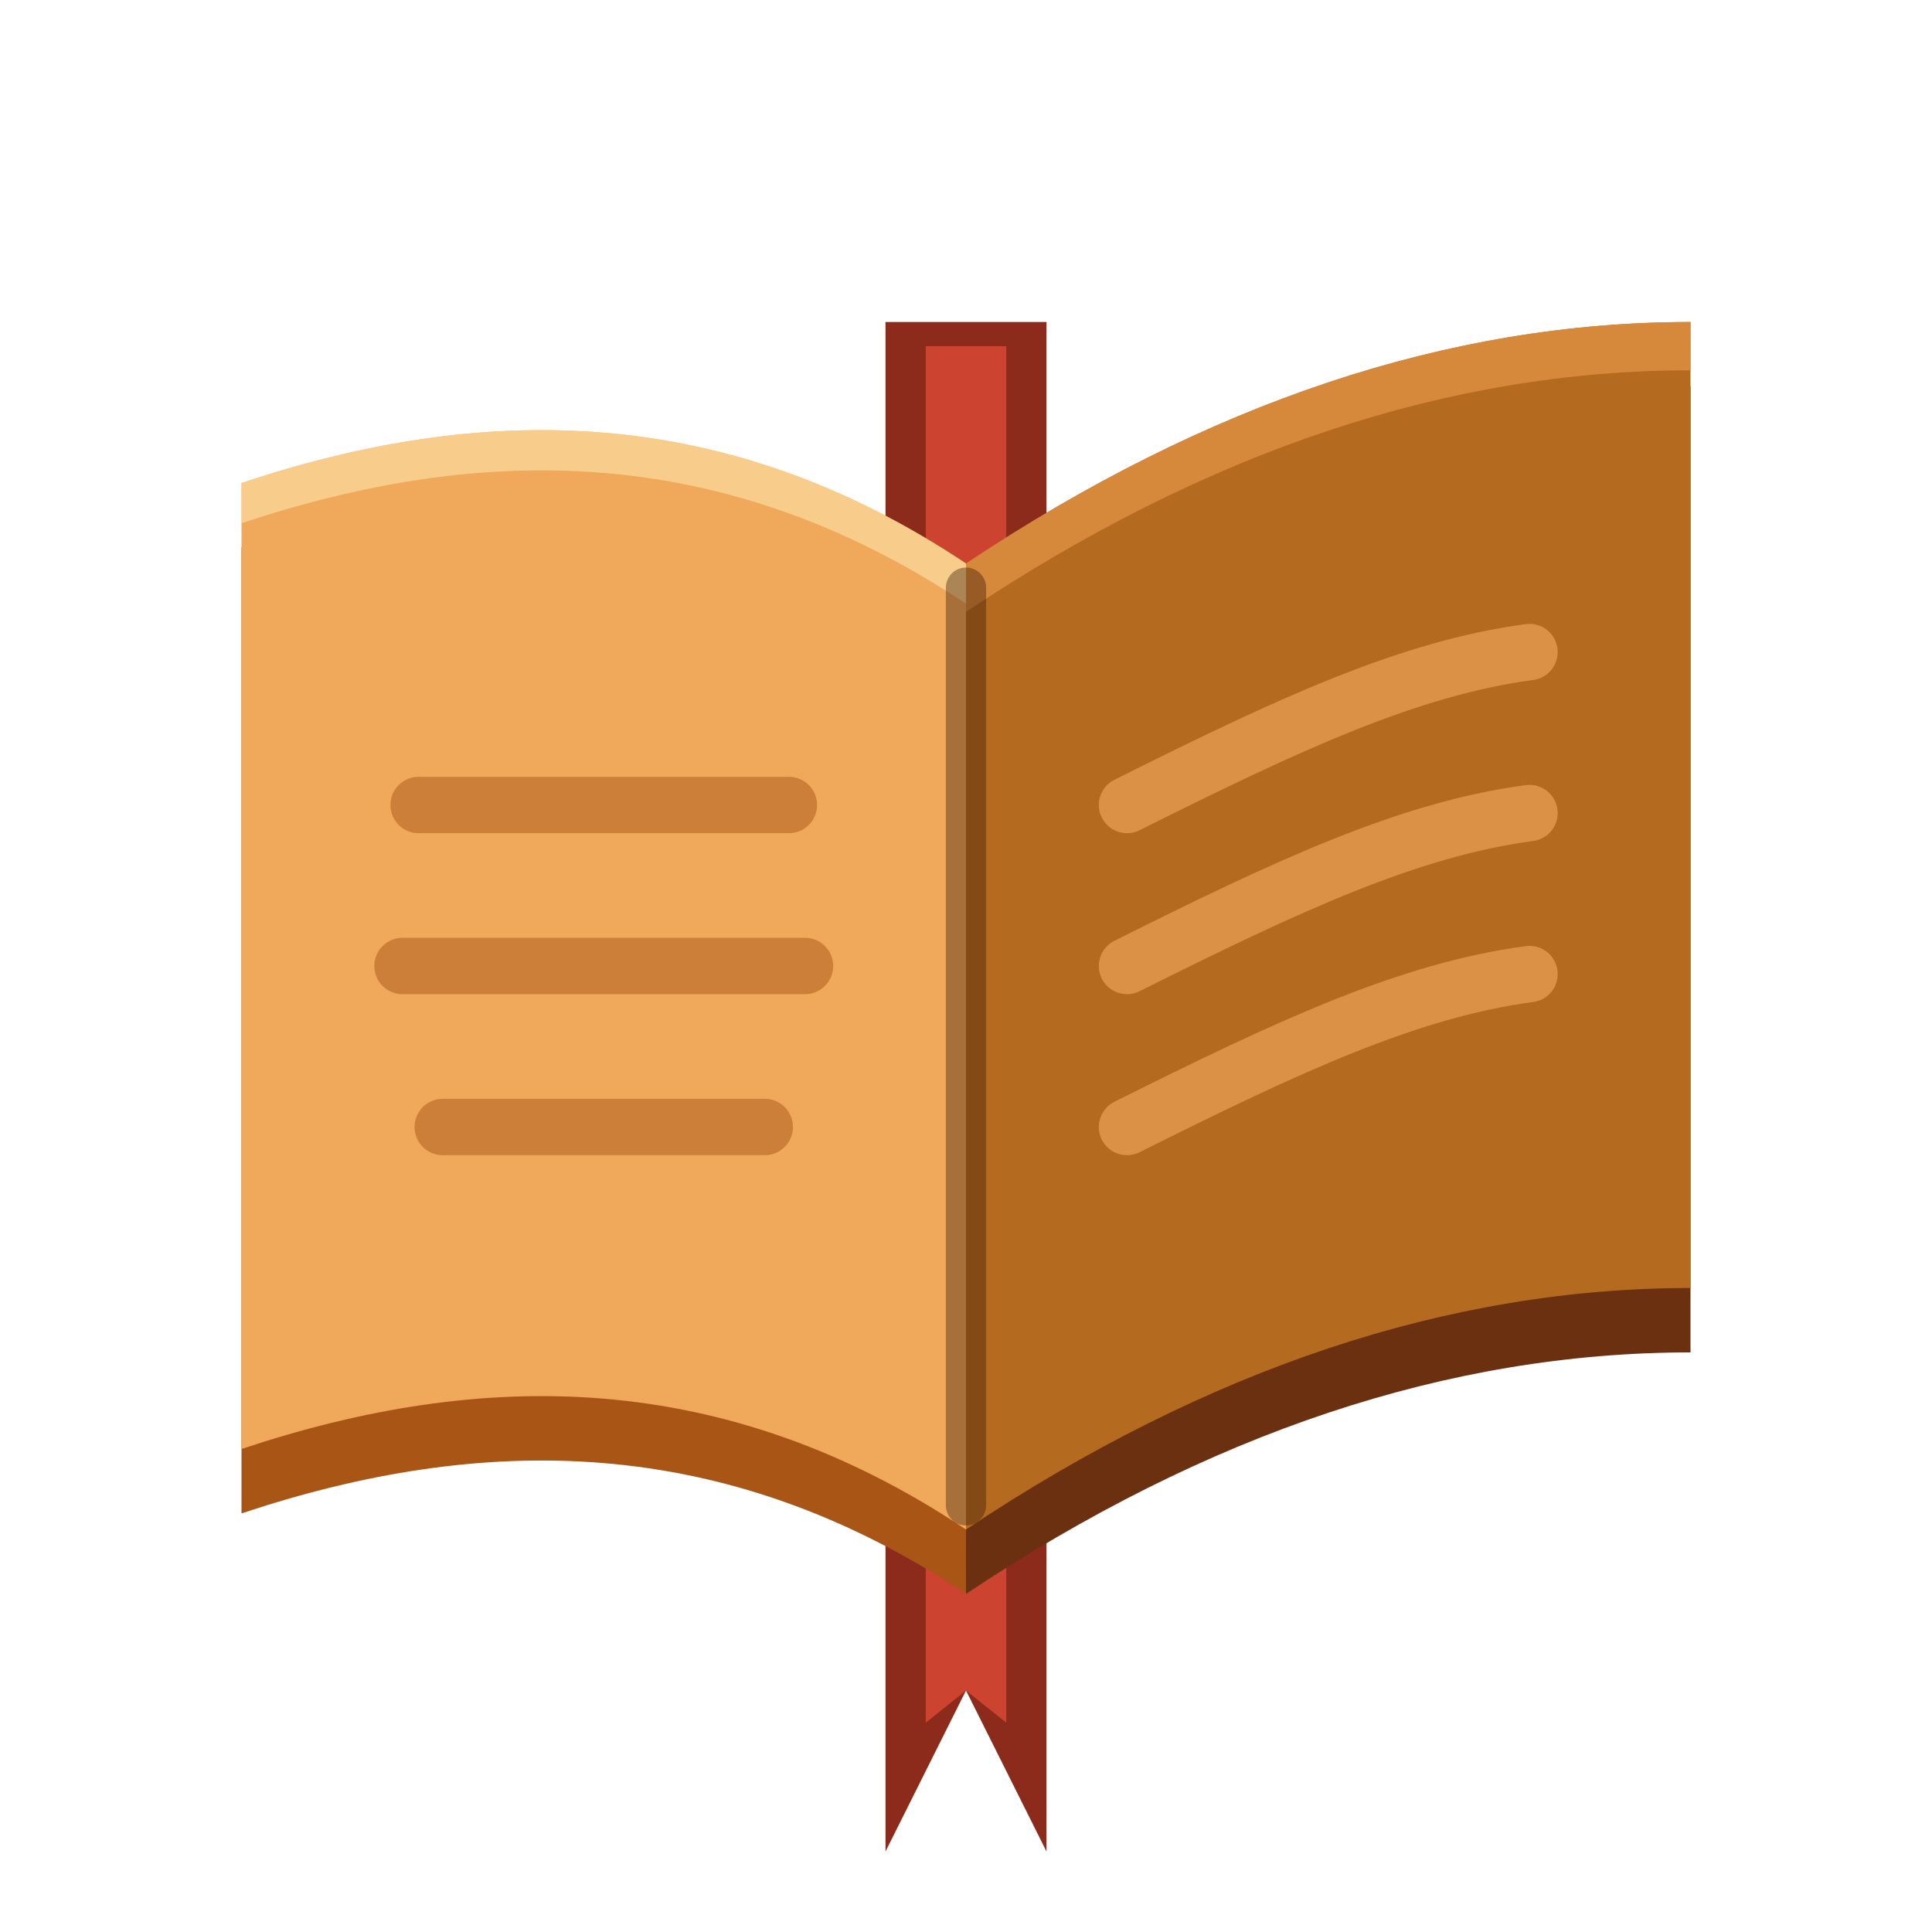
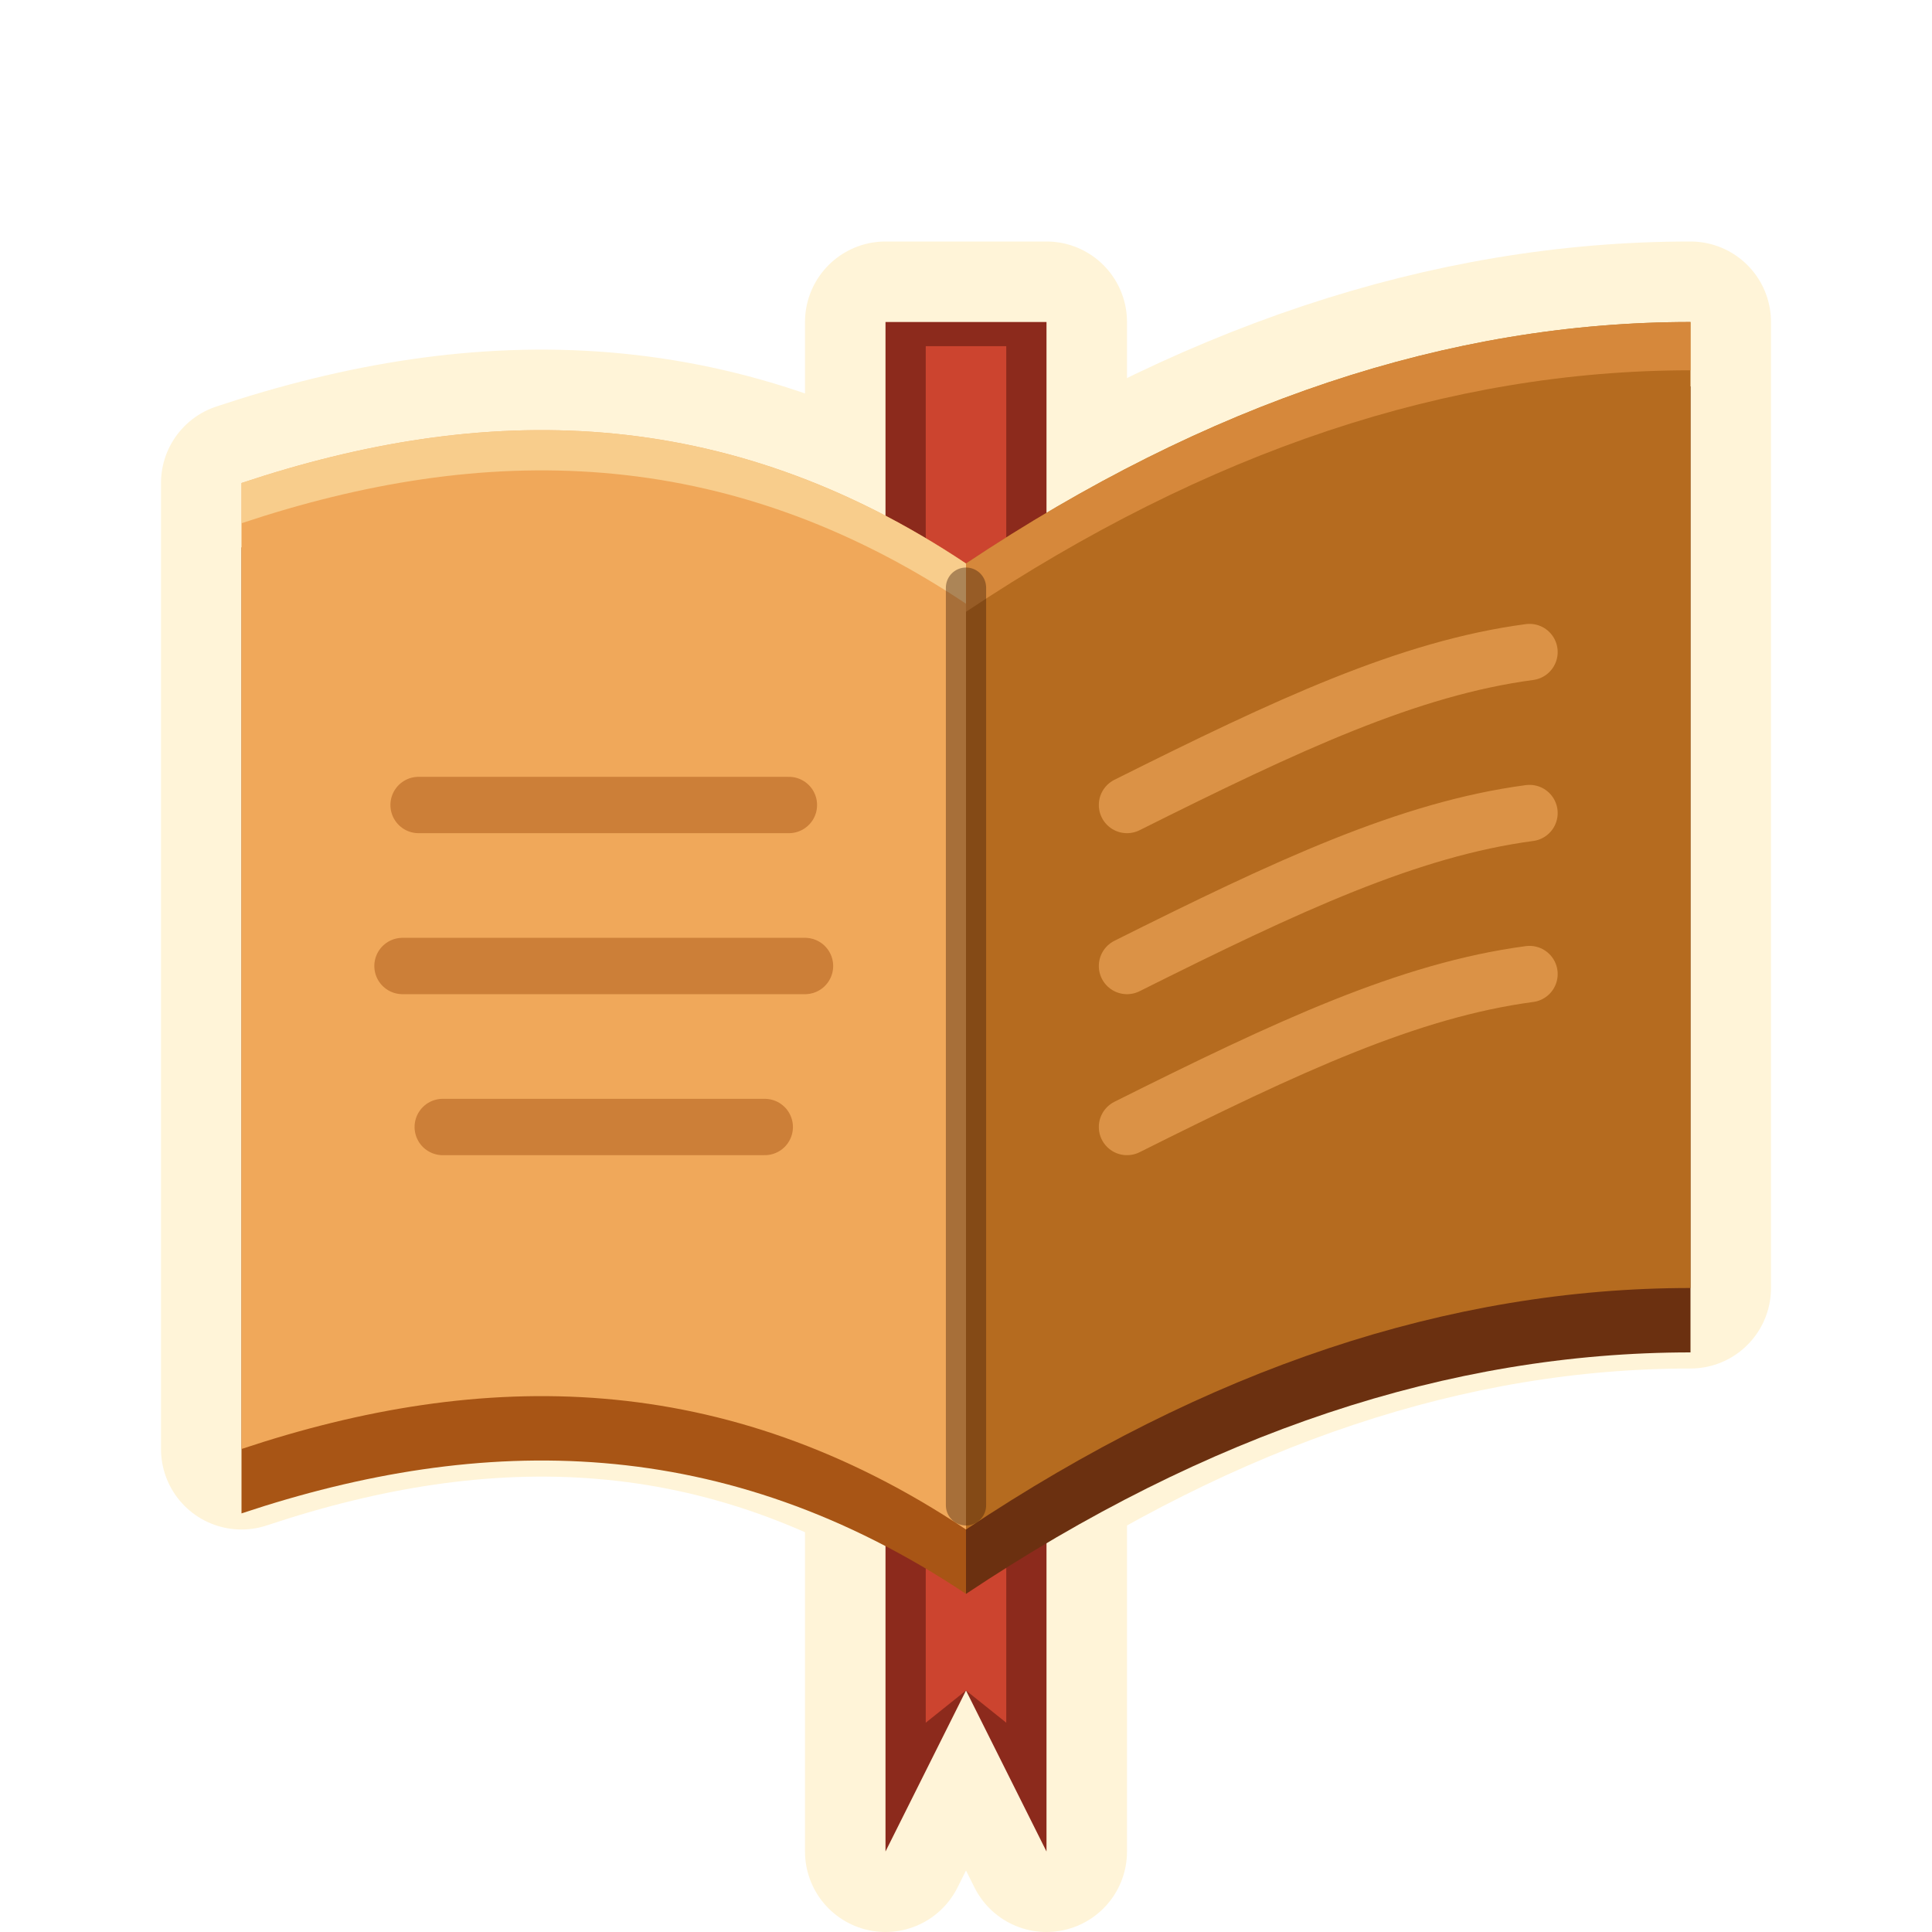
<svg xmlns="http://www.w3.org/2000/svg" viewBox="0 0 24 24">
+   <path d="M3 6C6 5 9 5 12 7C15 5 18 4 21 4L21 16C18 16 15 17 12 19C9 17 6 17 3 18Z" fill="#fff4d8" stroke="#fff4d8" stroke-width="2" stroke-linejoin="round" />
+   <path d="M11 4L11 23L12 21L13 23L13 4Z" fill="#fff4d8" stroke="#fff4d8" stroke-width="2" stroke-linejoin="round" />
  <path d="M11 4L11 23L12 21L13 23L13 4Z" fill="#8c2a1c" />
  <path d="M11.5 4.3L11.5 21.4L12 21L12.5 21.4L12.5 4.3Z" fill="#cf4530" opacity="0.95" />
  <path d="M3 6.8C6 5.8 9 5.8 12 7.8L12 19.8C9 17.8 6 17.8 3 18.8Z" fill="#a85515" />
  <path d="M3 6C6 5 9 5 12 7L12 19C9 17 6 17 3 18Z" fill="#f0a85a" />
  <path d="M3 6C6 5 9 5 12 7L12 7.5C9 5.5 6 5.5 3 6.5Z" fill="#fbd99c" opacity="0.75" />
  <path d="M12 7.8C15 5.8 18 4.8 21 4.8L21 16.8C18 16.8 15 17.8 12 19.8Z" fill="#6b3010" />
  <path d="M12 7C15 5 18 4 21 4L21 16C18 16 15 17 12 19Z" fill="#b56b1f" />
  <path d="M12 7C15 5 18 4 21 4L21 4.6C18 4.6 15 5.6 12 7.6Z" fill="#d98c3e" opacity="0.9" />
  <path d="M12 7.3L12 18.7" stroke="#3a1a08" stroke-width="0.5" stroke-linecap="round" opacity="0.4" />
  <path d="M5.2 10L9.8 10M5 12L10 12M5.5 14L9.5 14" stroke="#a85515" stroke-width="0.7" stroke-linecap="round" opacity="0.5" />
  <path d="M14 10C16 9 17.5 8.3 19 8.1" stroke="#f0a85a" stroke-width="0.7" stroke-linecap="round" fill="none" opacity="0.65" />
  <path d="M14 12C16 11 17.5 10.3 19 10.1" stroke="#f0a85a" stroke-width="0.7" stroke-linecap="round" fill="none" opacity="0.65" />
  <path d="M14 14C16 13 17.5 12.3 19 12.1" stroke="#f0a85a" stroke-width="0.7" stroke-linecap="round" fill="none" opacity="0.65" />
</svg>
